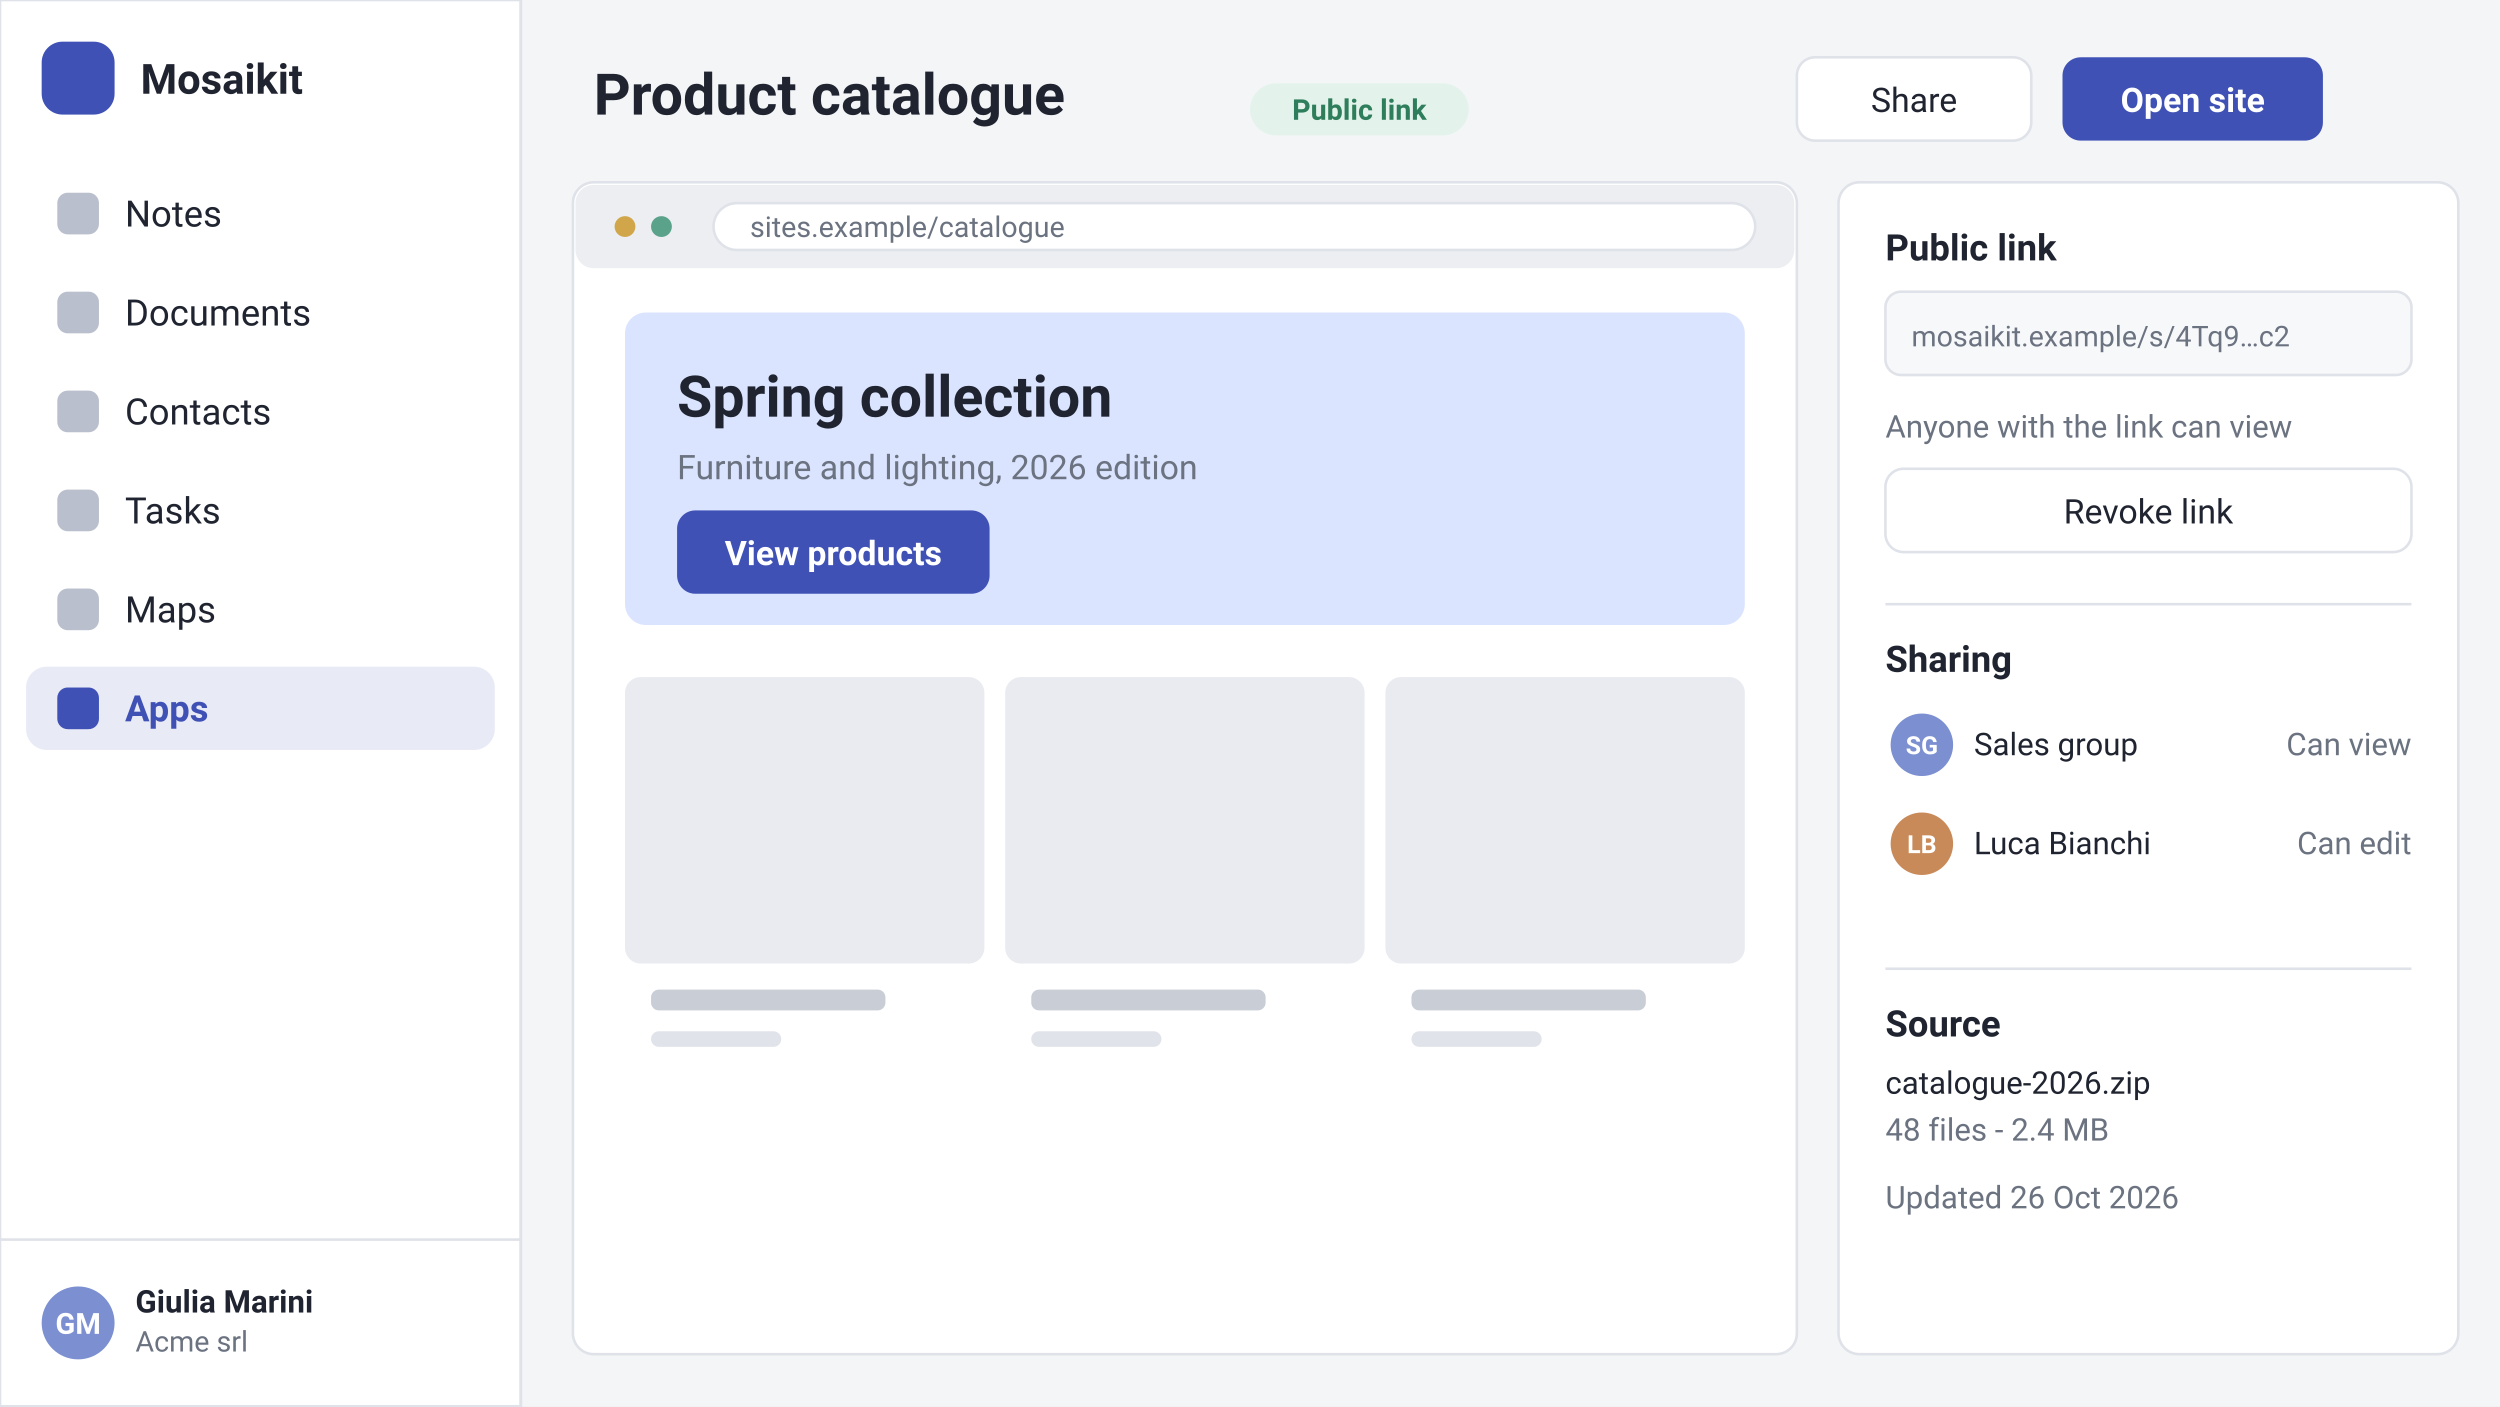
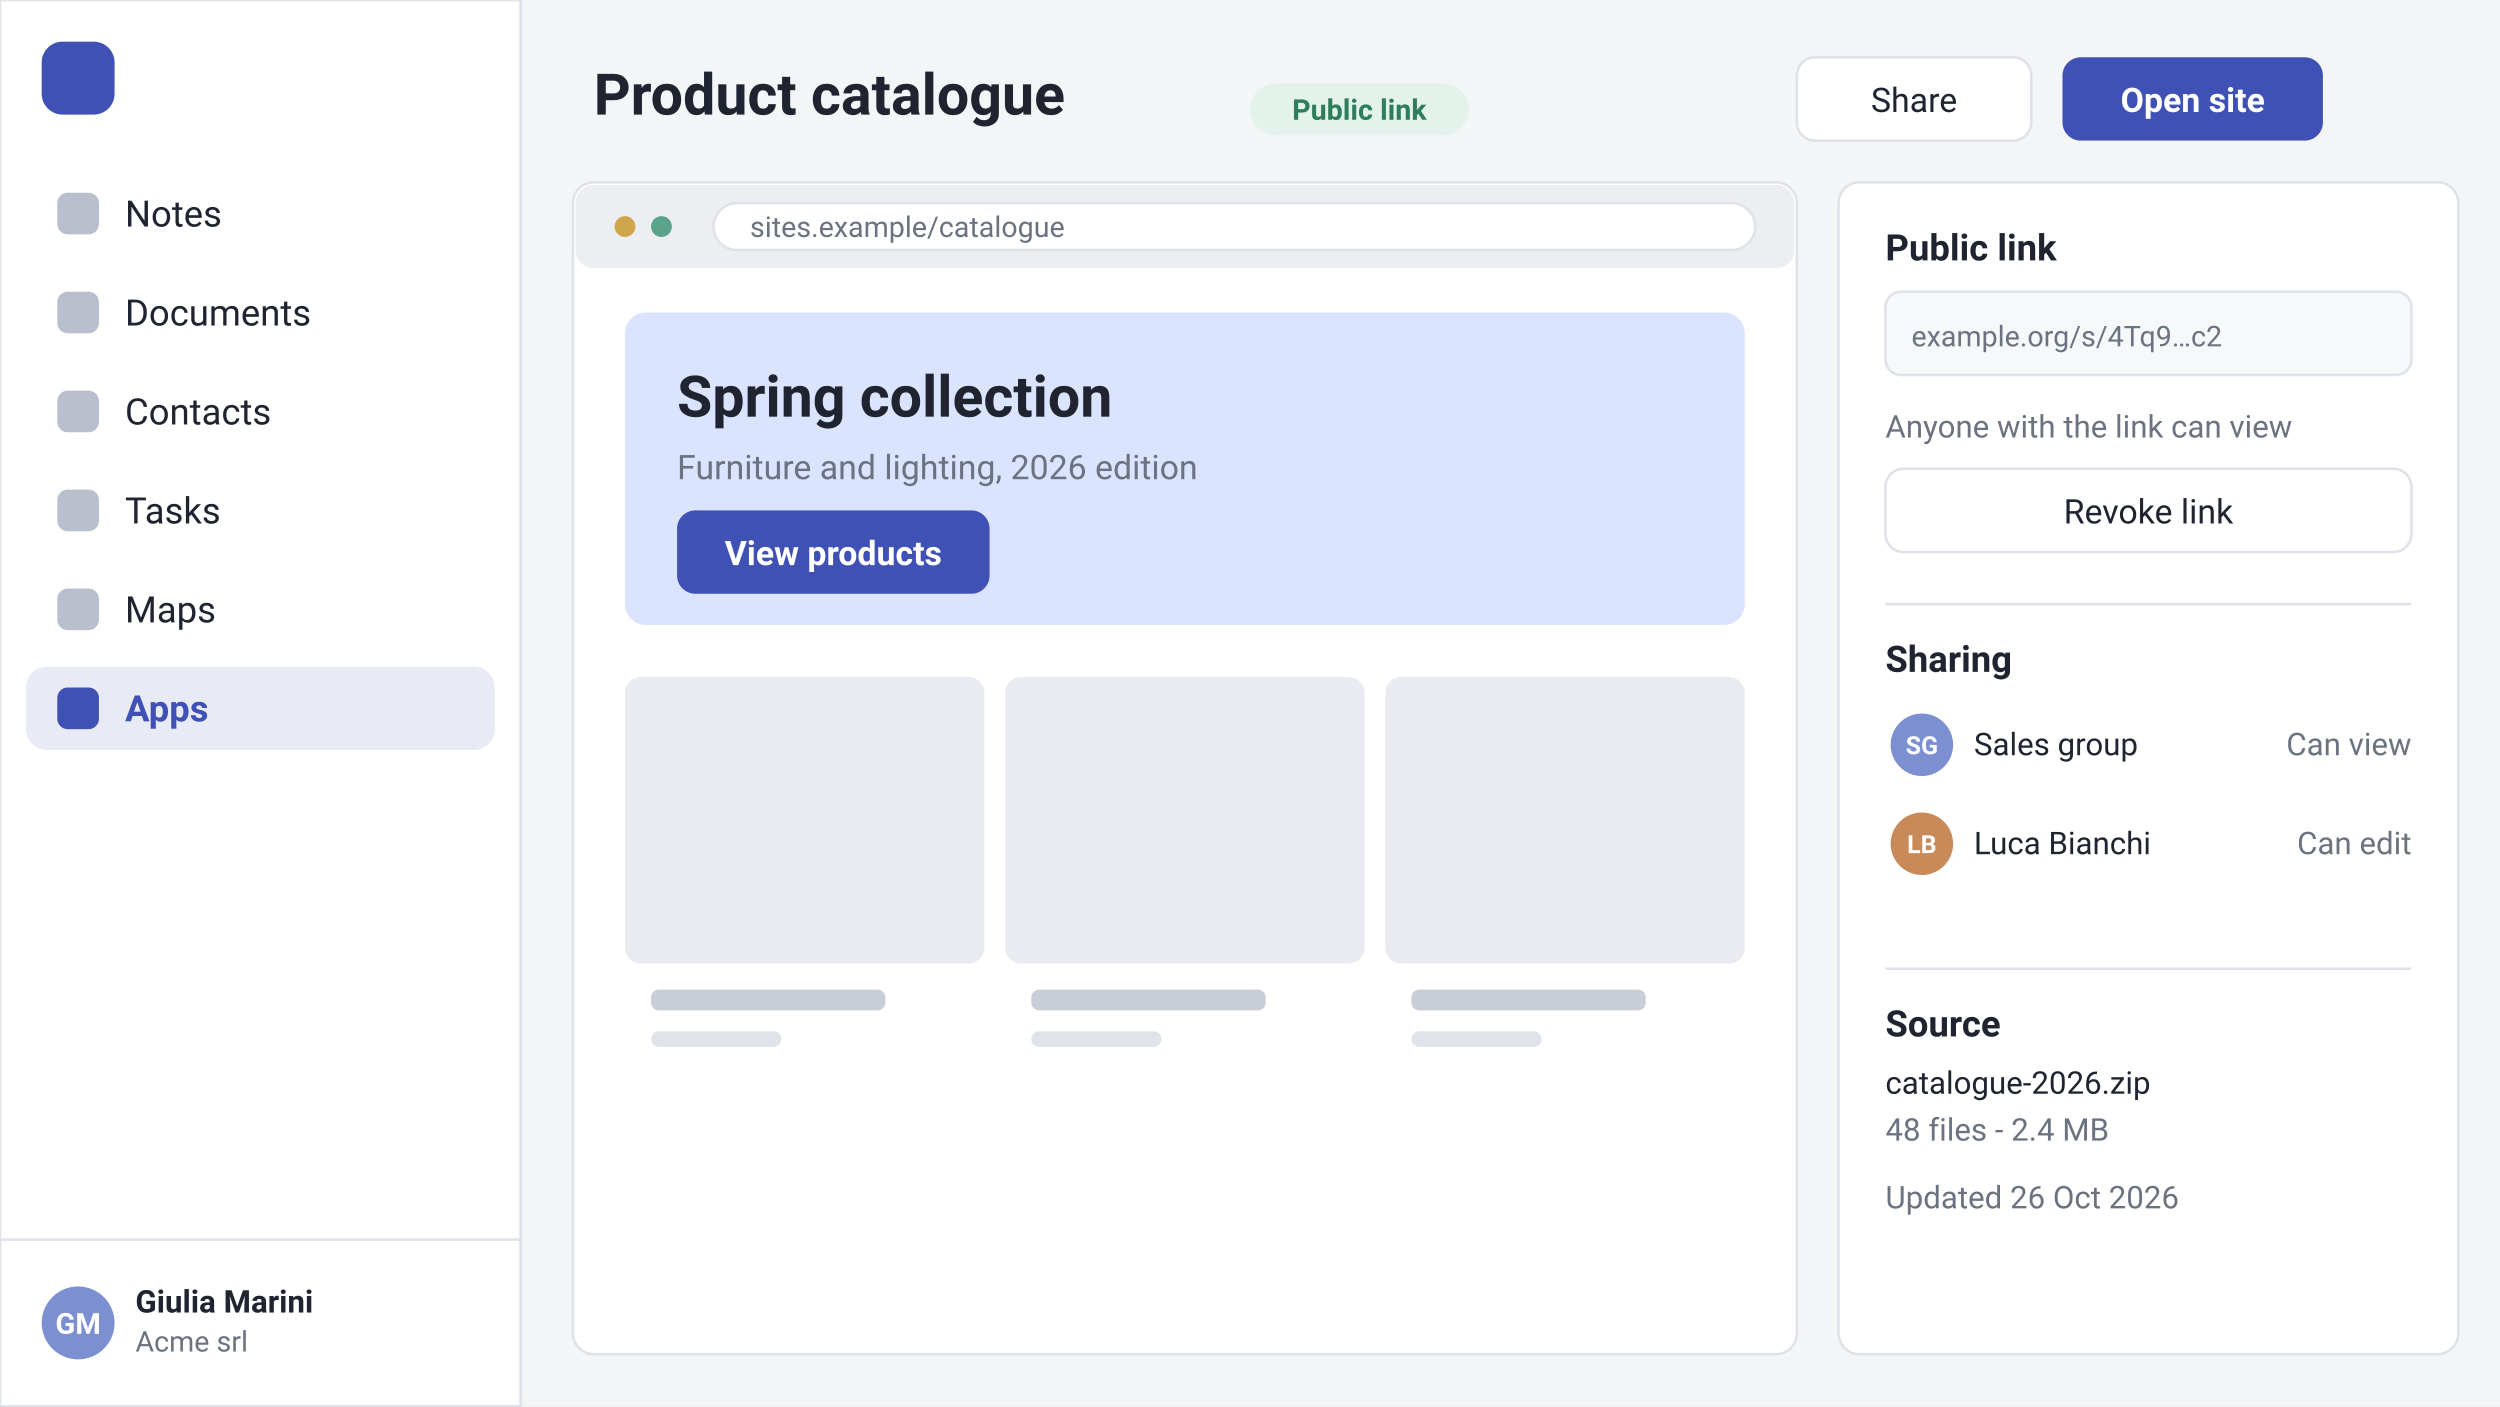
<svg xmlns="http://www.w3.org/2000/svg" viewBox="0 0 960 540" role="img" aria-label="Apps: a site with its public link" font-family="Segoe UI, Roboto, Helvetica, Arial, sans-serif">
  <rect width="960" height="540" fill="#f4f5f7" />
  <rect x="0" y="0" width="200" height="540" rx="0" fill="#ffffff" stroke="#dfe2e8" />
  <rect x="16" y="16" width="28" height="28" rx="8" fill="#3f51b5" />
-   <text x="54" y="36" font-size="16" fill="#1f2430" font-weight="600">Mosaikit</text>
  <rect x="22" y="74" width="16" height="16" rx="4" fill="#b9bfcc" />
  <text x="48" y="87" font-size="14" fill="#1f2430">Notes</text>
  <rect x="22" y="112" width="16" height="16" rx="4" fill="#b9bfcc" />
  <text x="48" y="125" font-size="14" fill="#1f2430">Documents</text>
  <rect x="22" y="150" width="16" height="16" rx="4" fill="#b9bfcc" />
  <text x="48" y="163" font-size="14" fill="#1f2430">Contacts</text>
  <rect x="22" y="188" width="16" height="16" rx="4" fill="#b9bfcc" />
  <text x="48" y="201" font-size="14" fill="#1f2430">Tasks</text>
  <rect x="22" y="226" width="16" height="16" rx="4" fill="#b9bfcc" />
  <text x="48" y="239" font-size="14" fill="#1f2430">Maps</text>
  <rect x="10" y="256" width="180" height="32" rx="8" fill="#e8eaf6" />
  <rect x="22" y="264" width="16" height="16" rx="4" fill="#3f51b5" />
  <text x="48" y="277" font-size="14" fill="#3f51b5" font-weight="600">Apps</text>
  <line x1="0" y1="476" x2="200" y2="476" stroke="#dfe2e8" stroke-width="1" />
  <circle cx="30" cy="508" r="14" fill="#7b8fd1" />
  <text x="30" y="512.2" font-size="11.2" fill="#fff" font-weight="600" text-anchor="middle">GM</text>
  <text x="52" y="504" font-size="12" fill="#1f2430" font-weight="600">Giulia Marini</text>
  <text x="52" y="519" font-size="11" fill="#6b7280">Acme srl</text>
  <line x1="200" y1="0" x2="200" y2="540" stroke="#dfe2e8" stroke-width="1" />
  <text x="228" y="44" font-size="22" fill="#1f2430" font-weight="600">Product catalogue</text>
  <rect x="480" y="32" width="84" height="20" rx="10" fill="#e3f3ec" />
  <text x="522" y="46" font-size="11" fill="#2e7d5b" font-weight="600" text-anchor="middle">Public link</text>
  <rect x="690" y="22" width="90" height="32" rx="7" fill="#ffffff" stroke="#dfe2e8" />
  <text x="735" y="43" font-size="13" fill="#1f2430" text-anchor="middle">Share</text>
  <rect x="792" y="22" width="100" height="32" rx="7" fill="#3f51b5" />
  <text x="842" y="43" font-size="13" fill="#fff" font-weight="600" text-anchor="middle">Open site</text>
  <rect x="220" y="70" width="470" height="450" rx="8" fill="#fff" stroke="#dfe2e8" />
  <rect x="221" y="71" width="468" height="32" rx="7" fill="#eceef2" />
  <circle cx="240" cy="87" r="4" fill="#d1a64a" />
  <circle cx="254" cy="87" r="4" fill="#5aa38a" />
  <rect x="274" y="78" width="400" height="18" rx="9" fill="#fff" stroke="#dfe2e8" />
  <text x="288" y="91" font-size="11" fill="#6b7280">sites.example/catalogue</text>
  <rect x="240" y="120" width="430" height="120" rx="8" fill="#dbe4ff" />
  <text x="260" y="160" font-size="22" fill="#1f2430" font-weight="600">Spring collection</text>
  <text x="260" y="184" font-size="13" fill="#6b7280">Furniture and lighting, 2026 edition</text>
  <rect x="260" y="196" width="120" height="32" rx="7" fill="#3f51b5" />
  <text x="320" y="217" font-size="13" fill="#fff" font-weight="600" text-anchor="middle">View products</text>
  <rect x="240" y="260" width="138" height="110" rx="6" fill="#e9ebf0" />
  <rect x="250" y="380" width="90" height="8" rx="3" fill="#c9cdd6" />
  <rect x="250" y="396" width="50" height="6" rx="3" fill="#e0e3e9" />
  <rect x="386" y="260" width="138" height="110" rx="6" fill="#e9ebf0" />
  <rect x="396" y="380" width="90" height="8" rx="3" fill="#c9cdd6" />
  <rect x="396" y="396" width="50" height="6" rx="3" fill="#e0e3e9" />
  <rect x="532" y="260" width="138" height="110" rx="6" fill="#e9ebf0" />
  <rect x="542" y="380" width="90" height="8" rx="3" fill="#c9cdd6" />
  <rect x="542" y="396" width="50" height="6" rx="3" fill="#e0e3e9" />
  <rect x="706" y="70" width="238" height="450" rx="8" fill="#ffffff" stroke="#dfe2e8" />
  <text x="724" y="100" font-size="14" fill="#1f2430" font-weight="600">Public link</text>
  <rect x="724" y="112" width="202" height="32" rx="6" fill="#f7f8fa" stroke="#dfe2e8" />
-   <text x="734" y="133" font-size="11" fill="#6b7280">mosaikit.example/s/4Tq9…c2</text>
+   <text x="734" y="133" font-size="11" fill="#6b7280">example.org/s/4Tq9…c2</text>
  <text x="724" y="168" font-size="12" fill="#6b7280">Anyone with the link can view</text>
  <rect x="724" y="180" width="202" height="32" rx="7" fill="#ffffff" stroke="#dfe2e8" />
  <text x="825" y="201" font-size="13" fill="#1f2430" text-anchor="middle">Revoke link</text>
  <line x1="724" y1="232" x2="926" y2="232" stroke="#dfe2e8" stroke-width="1" />
  <text x="724" y="258" font-size="14" fill="#1f2430" font-weight="600">Sharing</text>
  <circle cx="738" cy="286" r="12" fill="#7b8fd1" />
  <text x="738" y="289.6" font-size="9.6" fill="#fff" font-weight="600" text-anchor="middle">SG</text>
  <text x="758" y="290" font-size="12" fill="#1f2430">Sales group</text>
  <text x="926" y="290" font-size="12" fill="#6b7280" text-anchor="end">Can view</text>
  <circle cx="738" cy="324" r="12" fill="#c98a5a" />
  <text x="738" y="327.6" font-size="9.6" fill="#fff" font-weight="600" text-anchor="middle">LB</text>
  <text x="758" y="328" font-size="12" fill="#1f2430">Luca Bianchi</text>
  <text x="926" y="328" font-size="12" fill="#6b7280" text-anchor="end">Can edit</text>
  <line x1="724" y1="372" x2="926" y2="372" stroke="#dfe2e8" stroke-width="1" />
  <text x="724" y="398" font-size="14" fill="#1f2430" font-weight="600">Source</text>
  <text x="724" y="420" font-size="12" fill="#1f2430">catalogue-2026.zip</text>
  <text x="724" y="438" font-size="12" fill="#6b7280">48 files - 2.4 MB</text>
  <text x="724" y="464" font-size="12" fill="#6b7280">Updated 26 Oct 2026</text>
</svg>
